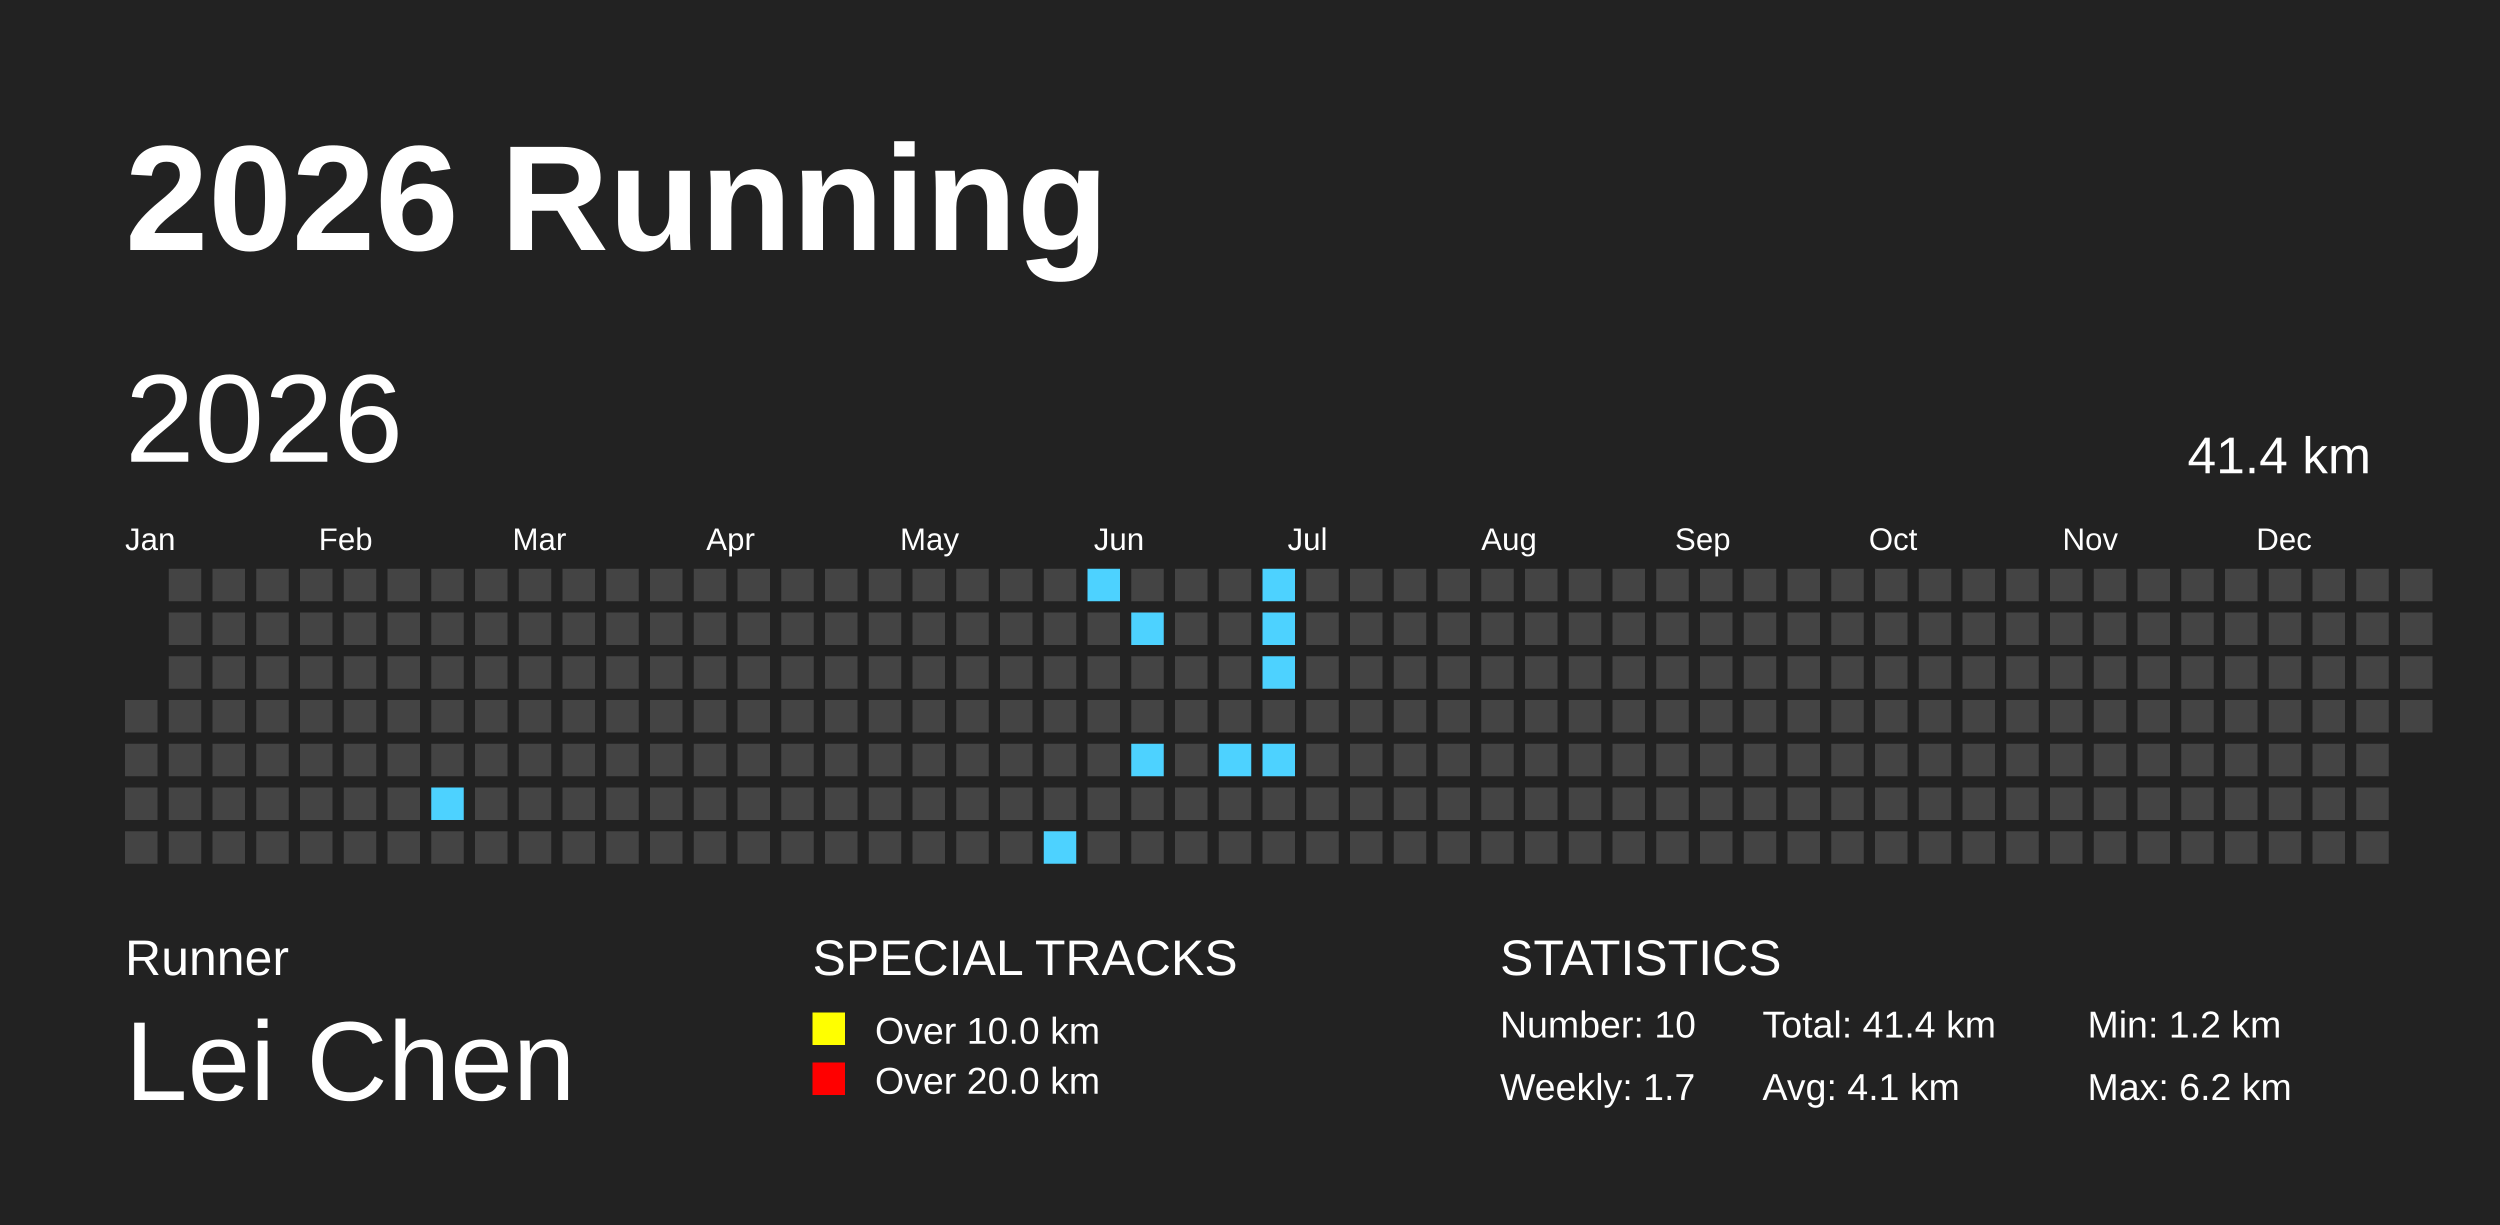
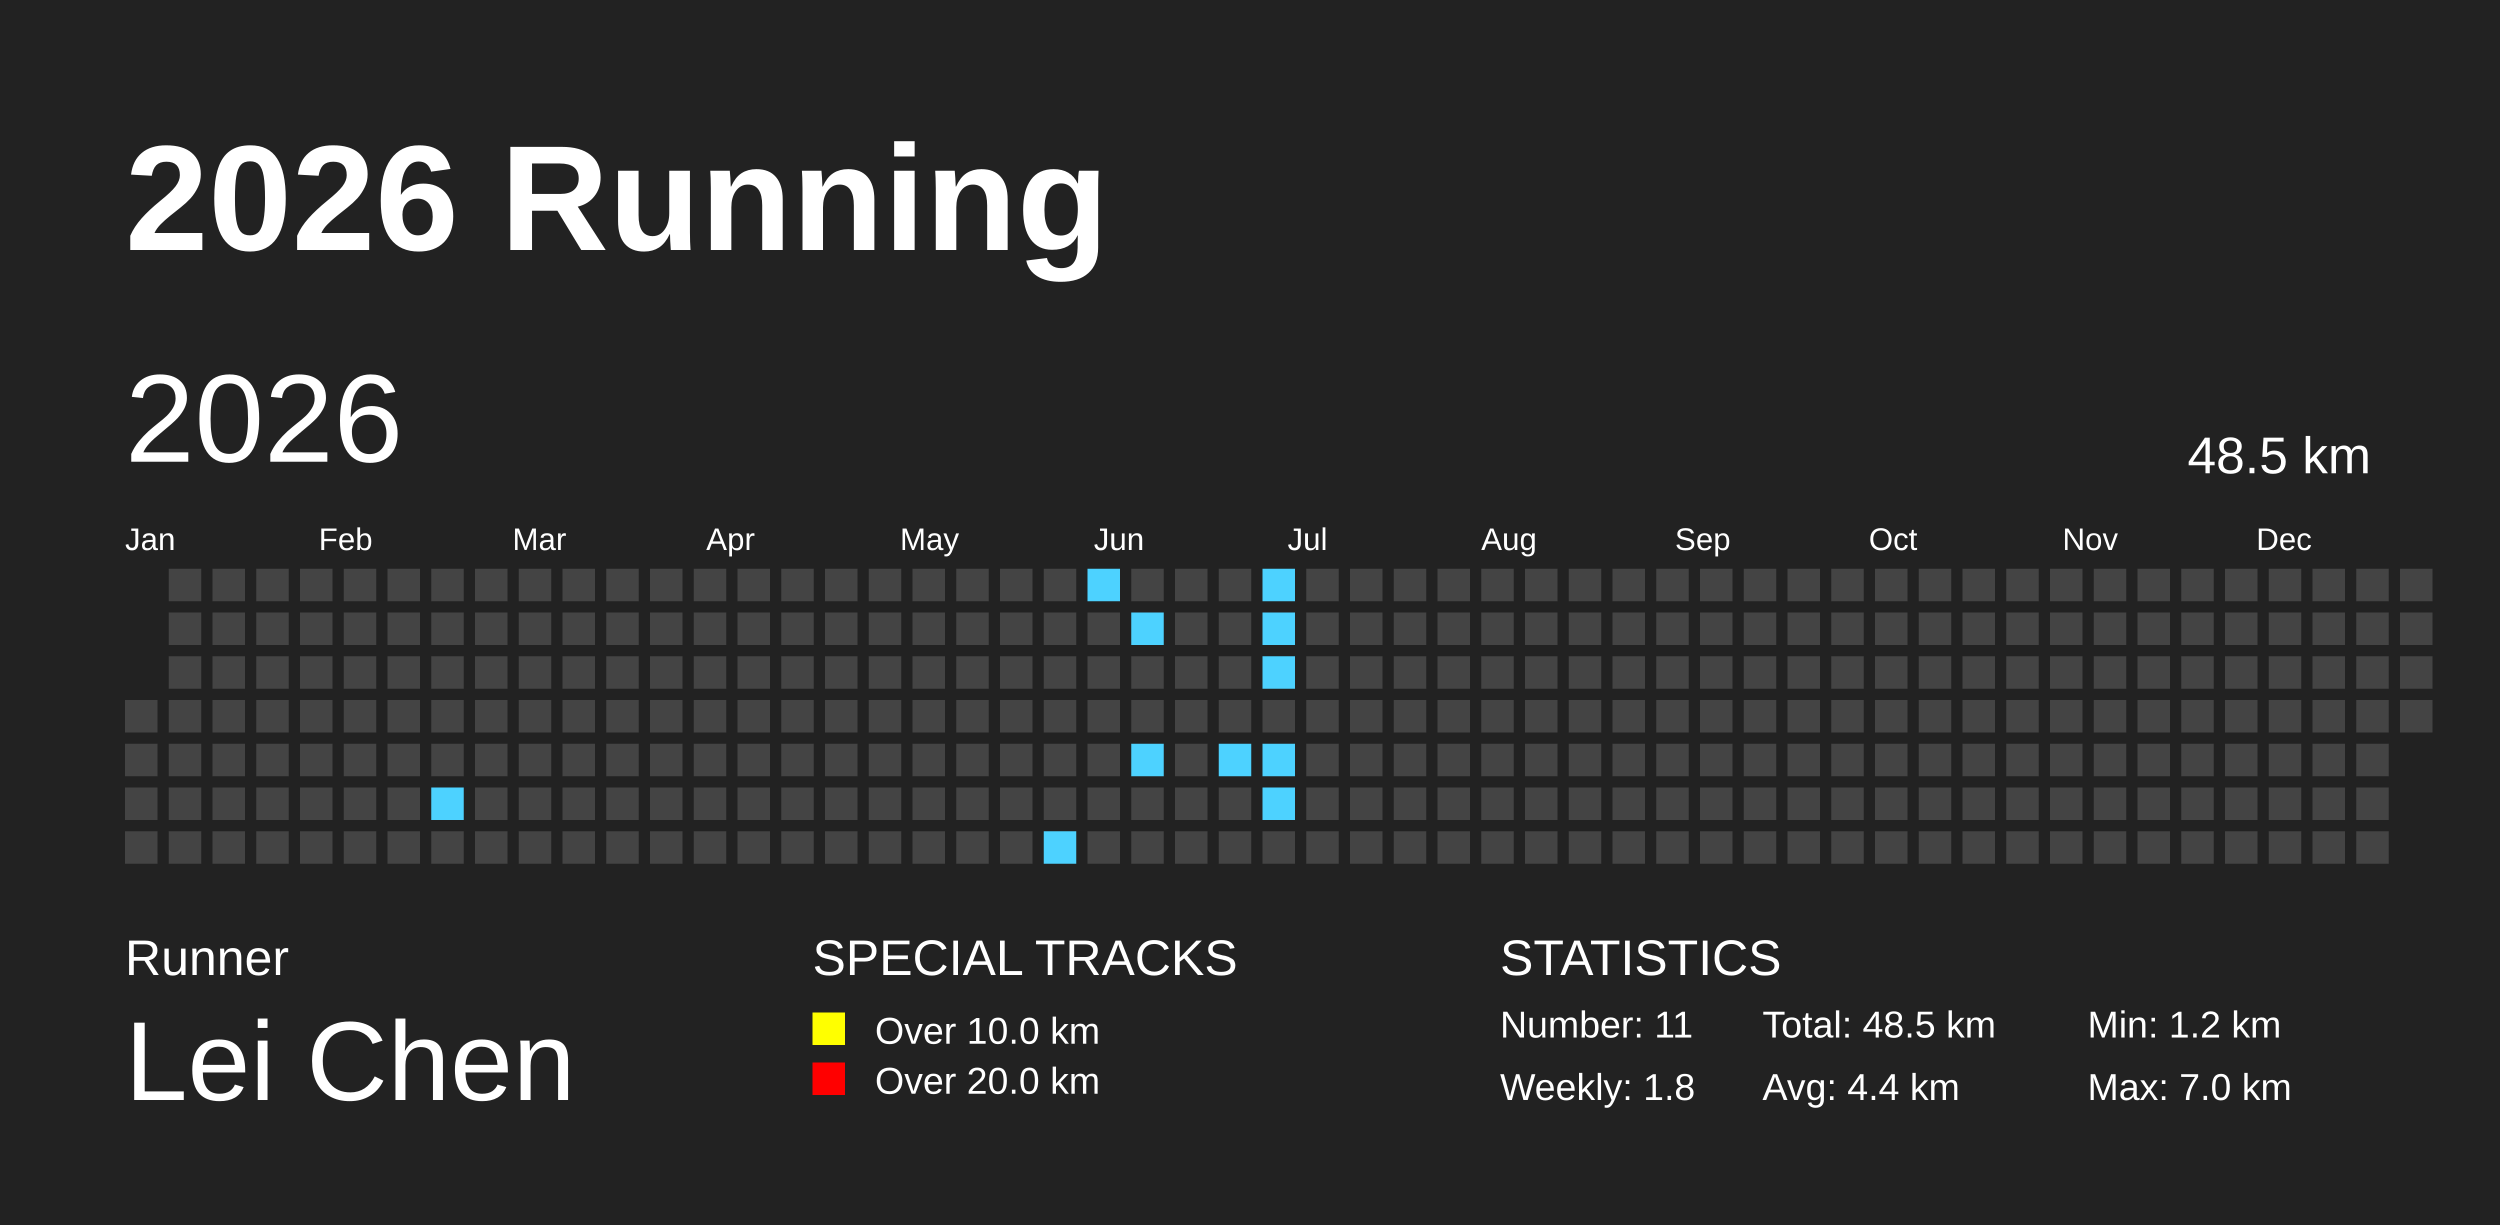
<svg xmlns="http://www.w3.org/2000/svg" baseProfile="full" height="98mm" version="1.1" viewBox="0,0,200,98" width="200mm">
  <defs />
  <rect fill="#222222" height="98" width="200" x="0" y="0" />
  <text fill="#FFFFFF" style="font-size:12px; font-family:Arial; font-weight:bold;" x="10" y="20">2026 Running</text>
  <text fill="#FFFFFF" style="font-size:4px; font-family:Arial" x="10" y="78">Runner</text>
  <text fill="#FFFFFF" style="font-size:9px; font-family:Arial" x="10" y="88">Lei Chen</text>
  <text fill="#FFFFFF" style="font-size:4px; font-family:Arial" x="65" y="78">SPECIAL TRACKS</text>
  <rect fill="yellow" height="2.6" width="2.6" x="65" y="81" />
  <text fill="#FFFFFF" style="font-size:3px; font-family:Arial" x="70" y="83.5">Over 10.0 km</text>
  <rect fill="red" height="2.6" width="2.6" x="65" y="85" />
  <text fill="#FFFFFF" style="font-size:3px; font-family:Arial" x="70" y="87.5">Over 20.0 km</text>
  <text fill="#FFFFFF" style="font-size:4px; font-family:Arial" x="120" y="78">STATISTICS</text>
-   <text fill="#FFFFFF" style="font-size:3px; font-family:Arial" x="120" y="83">Number: 10</text>
-   <text fill="#FFFFFF" style="font-size:3px; font-family:Arial" x="120" y="88">Weekly: 1.7</text>
-   <text fill="#FFFFFF" style="font-size:3px; font-family:Arial" x="141" y="83">Total: 41.4 km</text>
-   <text fill="#FFFFFF" style="font-size:3px; font-family:Arial" x="141" y="88">Avg: 4.1 km</text>
+   <text fill="#FFFFFF" style="font-size:3px; font-family:Arial" x="120" y="83">Number: 11</text>
+   <text fill="#FFFFFF" style="font-size:3px; font-family:Arial" x="120" y="88">Weekly: 1.8</text>
+   <text fill="#FFFFFF" style="font-size:3px; font-family:Arial" x="141" y="83">Total: 48.5 km</text>
+   <text fill="#FFFFFF" style="font-size:3px; font-family:Arial" x="141" y="88">Avg: 4.4 km</text>
  <text fill="#FFFFFF" style="font-size:3px; font-family:Arial" x="167" y="83">Min: 1.2 km</text>
-   <text fill="#FFFFFF" style="font-size:3px; font-family:Arial" x="167" y="88">Max: 6.2 km</text>
+   <text fill="#FFFFFF" style="font-size:3px; font-family:Arial" x="167" y="88">Max: 7.0 km</text>
  <text dominant-baseline="hanging" fill="#FFFFFF" style="font-size:10.0px; font-family:Arial;" x="10" y="30">2026</text>
-   <text dominant-baseline="hanging" fill="#FFFFFF" style="font-size:4.125px; font-family:Arial;" x="175" y="35">41.4 km</text>
+   <text dominant-baseline="hanging" fill="#FFFFFF" style="font-size:4.125px; font-family:Arial;" x="175" y="35">48.5 km</text>
  <text fill="#FFFFFF" style="font-size:2.5px; font-family:Arial" x="10.0" y="44">Jan</text>
  <text fill="#FFFFFF" style="font-size:2.5px; font-family:Arial" x="25.5" y="44">Feb</text>
  <text fill="#FFFFFF" style="font-size:2.5px; font-family:Arial" x="41.0" y="44">Mar</text>
  <text fill="#FFFFFF" style="font-size:2.5px; font-family:Arial" x="56.5" y="44">Apr</text>
  <text fill="#FFFFFF" style="font-size:2.5px; font-family:Arial" x="72.0" y="44">May</text>
  <text fill="#FFFFFF" style="font-size:2.5px; font-family:Arial" x="87.5" y="44">Jun</text>
  <text fill="#FFFFFF" style="font-size:2.5px; font-family:Arial" x="103.0" y="44">Jul</text>
  <text fill="#FFFFFF" style="font-size:2.5px; font-family:Arial" x="118.5" y="44">Aug</text>
  <text fill="#FFFFFF" style="font-size:2.5px; font-family:Arial" x="134.0" y="44">Sep</text>
  <text fill="#FFFFFF" style="font-size:2.5px; font-family:Arial" x="149.5" y="44">Oct</text>
  <text fill="#FFFFFF" style="font-size:2.5px; font-family:Arial" x="165.0" y="44">Nov</text>
  <text fill="#FFFFFF" style="font-size:2.5px; font-family:Arial" x="180.5" y="44">Dec</text>
  <rect fill="#444444" height="2.6" width="2.6" x="10.0" y="56.0" />
  <rect fill="#444444" height="2.6" width="2.6" x="10.0" y="59.5" />
  <rect fill="#444444" height="2.6" width="2.6" x="10.0" y="63.0" />
  <rect fill="#444444" height="2.6" width="2.6" x="10.0" y="66.5" />
  <rect fill="#444444" height="2.6" width="2.6" x="13.5" y="45.5" />
  <rect fill="#444444" height="2.6" width="2.6" x="13.5" y="49.0" />
  <rect fill="#444444" height="2.6" width="2.6" x="13.5" y="52.5" />
  <rect fill="#444444" height="2.6" width="2.6" x="13.5" y="56.0" />
  <rect fill="#444444" height="2.6" width="2.6" x="13.5" y="59.5" />
  <rect fill="#444444" height="2.6" width="2.6" x="13.5" y="63.0" />
  <rect fill="#444444" height="2.6" width="2.6" x="13.5" y="66.5" />
  <rect fill="#444444" height="2.6" width="2.6" x="17.0" y="45.5" />
  <rect fill="#444444" height="2.6" width="2.6" x="17.0" y="49.0" />
  <rect fill="#444444" height="2.6" width="2.6" x="17.0" y="52.5" />
  <rect fill="#444444" height="2.6" width="2.6" x="17.0" y="56.0" />
  <rect fill="#444444" height="2.6" width="2.6" x="17.0" y="59.5" />
  <rect fill="#444444" height="2.6" width="2.6" x="17.0" y="63.0" />
  <rect fill="#444444" height="2.6" width="2.6" x="17.0" y="66.5" />
  <rect fill="#444444" height="2.6" width="2.6" x="20.5" y="45.5" />
  <rect fill="#444444" height="2.6" width="2.6" x="20.5" y="49.0" />
  <rect fill="#444444" height="2.6" width="2.6" x="20.5" y="52.5" />
  <rect fill="#444444" height="2.6" width="2.6" x="20.5" y="56.0" />
  <rect fill="#444444" height="2.6" width="2.6" x="20.5" y="59.5" />
  <rect fill="#444444" height="2.6" width="2.6" x="20.5" y="63.0" />
  <rect fill="#444444" height="2.6" width="2.6" x="20.5" y="66.5" />
  <rect fill="#444444" height="2.6" width="2.6" x="24.0" y="45.5" />
  <rect fill="#444444" height="2.6" width="2.6" x="24.0" y="49.0" />
  <rect fill="#444444" height="2.6" width="2.6" x="24.0" y="52.5" />
  <rect fill="#444444" height="2.6" width="2.6" x="24.0" y="56.0" />
  <rect fill="#444444" height="2.6" width="2.6" x="24.0" y="59.5" />
  <rect fill="#444444" height="2.6" width="2.6" x="24.0" y="63.0" />
  <rect fill="#444444" height="2.6" width="2.6" x="24.0" y="66.5" />
  <rect fill="#444444" height="2.6" width="2.6" x="27.5" y="45.5" />
  <rect fill="#444444" height="2.6" width="2.6" x="27.5" y="49.0" />
  <rect fill="#444444" height="2.6" width="2.6" x="27.5" y="52.5" />
  <rect fill="#444444" height="2.6" width="2.6" x="27.5" y="56.0" />
  <rect fill="#444444" height="2.6" width="2.6" x="27.5" y="59.5" />
  <rect fill="#444444" height="2.6" width="2.6" x="27.5" y="63.0" />
  <rect fill="#444444" height="2.6" width="2.6" x="27.5" y="66.5" />
  <rect fill="#444444" height="2.6" width="2.6" x="31.0" y="45.5" />
  <rect fill="#444444" height="2.6" width="2.6" x="31.0" y="49.0" />
  <rect fill="#444444" height="2.6" width="2.6" x="31.0" y="52.5" />
  <rect fill="#444444" height="2.6" width="2.6" x="31.0" y="56.0" />
  <rect fill="#444444" height="2.6" width="2.6" x="31.0" y="59.5" />
  <rect fill="#444444" height="2.6" width="2.6" x="31.0" y="63.0" />
  <rect fill="#444444" height="2.6" width="2.6" x="31.0" y="66.5" />
  <rect fill="#444444" height="2.6" width="2.6" x="34.5" y="45.5" />
  <rect fill="#444444" height="2.6" width="2.6" x="34.5" y="49.0" />
  <rect fill="#444444" height="2.6" width="2.6" x="34.5" y="52.5" />
  <rect fill="#444444" height="2.6" width="2.6" x="34.5" y="56.0" />
  <rect fill="#444444" height="2.6" width="2.6" x="34.5" y="59.5" />
  <rect fill="#4DD2FF" height="2.6" width="2.6" x="34.5" y="63.0" />
  <rect fill="#444444" height="2.6" width="2.6" x="34.5" y="66.5" />
  <rect fill="#444444" height="2.6" width="2.6" x="38.0" y="45.5" />
  <rect fill="#444444" height="2.6" width="2.6" x="38.0" y="49.0" />
  <rect fill="#444444" height="2.6" width="2.6" x="38.0" y="52.5" />
  <rect fill="#444444" height="2.6" width="2.6" x="38.0" y="56.0" />
  <rect fill="#444444" height="2.6" width="2.6" x="38.0" y="59.5" />
  <rect fill="#444444" height="2.6" width="2.6" x="38.0" y="63.0" />
  <rect fill="#444444" height="2.6" width="2.6" x="38.0" y="66.5" />
  <rect fill="#444444" height="2.6" width="2.6" x="41.5" y="45.5" />
  <rect fill="#444444" height="2.6" width="2.6" x="41.5" y="49.0" />
  <rect fill="#444444" height="2.6" width="2.6" x="41.5" y="52.5" />
  <rect fill="#444444" height="2.6" width="2.6" x="41.5" y="56.0" />
  <rect fill="#444444" height="2.6" width="2.6" x="41.5" y="59.5" />
  <rect fill="#444444" height="2.6" width="2.6" x="41.5" y="63.0" />
  <rect fill="#444444" height="2.6" width="2.6" x="41.5" y="66.5" />
  <rect fill="#444444" height="2.6" width="2.6" x="45.0" y="45.5" />
  <rect fill="#444444" height="2.6" width="2.6" x="45.0" y="49.0" />
  <rect fill="#444444" height="2.6" width="2.6" x="45.0" y="52.5" />
  <rect fill="#444444" height="2.6" width="2.6" x="45.0" y="56.0" />
  <rect fill="#444444" height="2.6" width="2.6" x="45.0" y="59.5" />
  <rect fill="#444444" height="2.6" width="2.6" x="45.0" y="63.0" />
  <rect fill="#444444" height="2.6" width="2.6" x="45.0" y="66.5" />
  <rect fill="#444444" height="2.6" width="2.6" x="48.5" y="45.5" />
  <rect fill="#444444" height="2.6" width="2.6" x="48.5" y="49.0" />
  <rect fill="#444444" height="2.6" width="2.6" x="48.5" y="52.5" />
  <rect fill="#444444" height="2.6" width="2.6" x="48.5" y="56.0" />
  <rect fill="#444444" height="2.6" width="2.6" x="48.5" y="59.5" />
  <rect fill="#444444" height="2.6" width="2.6" x="48.5" y="63.0" />
  <rect fill="#444444" height="2.6" width="2.6" x="48.5" y="66.5" />
  <rect fill="#444444" height="2.6" width="2.6" x="52.0" y="45.5" />
  <rect fill="#444444" height="2.6" width="2.6" x="52.0" y="49.0" />
  <rect fill="#444444" height="2.6" width="2.6" x="52.0" y="52.5" />
  <rect fill="#444444" height="2.6" width="2.6" x="52.0" y="56.0" />
  <rect fill="#444444" height="2.6" width="2.6" x="52.0" y="59.5" />
  <rect fill="#444444" height="2.6" width="2.6" x="52.0" y="63.0" />
  <rect fill="#444444" height="2.6" width="2.6" x="52.0" y="66.5" />
  <rect fill="#444444" height="2.6" width="2.6" x="55.5" y="45.5" />
  <rect fill="#444444" height="2.6" width="2.6" x="55.5" y="49.0" />
  <rect fill="#444444" height="2.6" width="2.6" x="55.5" y="52.5" />
  <rect fill="#444444" height="2.6" width="2.6" x="55.5" y="56.0" />
  <rect fill="#444444" height="2.6" width="2.6" x="55.5" y="59.5" />
  <rect fill="#444444" height="2.6" width="2.6" x="55.5" y="63.0" />
  <rect fill="#444444" height="2.6" width="2.6" x="55.5" y="66.5" />
  <rect fill="#444444" height="2.6" width="2.6" x="59.0" y="45.5" />
  <rect fill="#444444" height="2.6" width="2.6" x="59.0" y="49.0" />
  <rect fill="#444444" height="2.6" width="2.6" x="59.0" y="52.5" />
  <rect fill="#444444" height="2.6" width="2.6" x="59.0" y="56.0" />
  <rect fill="#444444" height="2.6" width="2.6" x="59.0" y="59.5" />
  <rect fill="#444444" height="2.6" width="2.6" x="59.0" y="63.0" />
  <rect fill="#444444" height="2.6" width="2.6" x="59.0" y="66.5" />
  <rect fill="#444444" height="2.6" width="2.6" x="62.5" y="45.5" />
  <rect fill="#444444" height="2.6" width="2.6" x="62.5" y="49.0" />
  <rect fill="#444444" height="2.6" width="2.6" x="62.5" y="52.5" />
  <rect fill="#444444" height="2.6" width="2.6" x="62.5" y="56.0" />
  <rect fill="#444444" height="2.6" width="2.6" x="62.5" y="59.5" />
  <rect fill="#444444" height="2.6" width="2.6" x="62.5" y="63.0" />
  <rect fill="#444444" height="2.6" width="2.6" x="62.5" y="66.5" />
  <rect fill="#444444" height="2.6" width="2.6" x="66.0" y="45.5" />
  <rect fill="#444444" height="2.6" width="2.6" x="66.0" y="49.0" />
  <rect fill="#444444" height="2.6" width="2.6" x="66.0" y="52.5" />
  <rect fill="#444444" height="2.6" width="2.6" x="66.0" y="56.0" />
  <rect fill="#444444" height="2.6" width="2.6" x="66.0" y="59.5" />
  <rect fill="#444444" height="2.6" width="2.6" x="66.0" y="63.0" />
  <rect fill="#444444" height="2.6" width="2.6" x="66.0" y="66.5" />
  <rect fill="#444444" height="2.6" width="2.6" x="69.5" y="45.5" />
  <rect fill="#444444" height="2.6" width="2.6" x="69.5" y="49.0" />
  <rect fill="#444444" height="2.6" width="2.6" x="69.5" y="52.5" />
  <rect fill="#444444" height="2.6" width="2.6" x="69.5" y="56.0" />
  <rect fill="#444444" height="2.6" width="2.6" x="69.5" y="59.5" />
  <rect fill="#444444" height="2.6" width="2.6" x="69.5" y="63.0" />
  <rect fill="#444444" height="2.6" width="2.6" x="69.5" y="66.5" />
  <rect fill="#444444" height="2.6" width="2.6" x="73.0" y="45.5" />
  <rect fill="#444444" height="2.6" width="2.6" x="73.0" y="49.0" />
  <rect fill="#444444" height="2.6" width="2.6" x="73.0" y="52.5" />
  <rect fill="#444444" height="2.6" width="2.6" x="73.0" y="56.0" />
  <rect fill="#444444" height="2.6" width="2.6" x="73.0" y="59.5" />
  <rect fill="#444444" height="2.6" width="2.6" x="73.0" y="63.0" />
  <rect fill="#444444" height="2.6" width="2.6" x="73.0" y="66.5" />
  <rect fill="#444444" height="2.6" width="2.6" x="76.5" y="45.5" />
  <rect fill="#444444" height="2.6" width="2.6" x="76.5" y="49.0" />
  <rect fill="#444444" height="2.6" width="2.6" x="76.5" y="52.5" />
  <rect fill="#444444" height="2.6" width="2.6" x="76.5" y="56.0" />
  <rect fill="#444444" height="2.6" width="2.6" x="76.5" y="59.5" />
  <rect fill="#444444" height="2.6" width="2.6" x="76.5" y="63.0" />
  <rect fill="#444444" height="2.6" width="2.6" x="76.5" y="66.5" />
  <rect fill="#444444" height="2.6" width="2.6" x="80.0" y="45.5" />
  <rect fill="#444444" height="2.6" width="2.6" x="80.0" y="49.0" />
  <rect fill="#444444" height="2.6" width="2.6" x="80.0" y="52.5" />
  <rect fill="#444444" height="2.6" width="2.6" x="80.0" y="56.0" />
  <rect fill="#444444" height="2.6" width="2.6" x="80.0" y="59.5" />
  <rect fill="#444444" height="2.6" width="2.6" x="80.0" y="63.0" />
  <rect fill="#444444" height="2.6" width="2.6" x="80.0" y="66.5" />
  <rect fill="#444444" height="2.6" width="2.6" x="83.5" y="45.5" />
  <rect fill="#444444" height="2.6" width="2.6" x="83.5" y="49.0" />
  <rect fill="#444444" height="2.6" width="2.6" x="83.5" y="52.5" />
  <rect fill="#444444" height="2.6" width="2.6" x="83.5" y="56.0" />
  <rect fill="#444444" height="2.6" width="2.6" x="83.5" y="59.5" />
  <rect fill="#444444" height="2.6" width="2.6" x="83.5" y="63.0" />
  <rect fill="#4DD2FF" height="2.6" width="2.6" x="83.5" y="66.5" />
  <rect fill="#4DD2FF" height="2.6" width="2.6" x="87.0" y="45.5" />
  <rect fill="#444444" height="2.6" width="2.6" x="87.0" y="49.0" />
  <rect fill="#444444" height="2.6" width="2.6" x="87.0" y="52.5" />
  <rect fill="#444444" height="2.6" width="2.6" x="87.0" y="56.0" />
  <rect fill="#444444" height="2.6" width="2.6" x="87.0" y="59.5" />
  <rect fill="#444444" height="2.6" width="2.6" x="87.0" y="63.0" />
  <rect fill="#444444" height="2.6" width="2.6" x="87.0" y="66.5" />
  <rect fill="#444444" height="2.6" width="2.6" x="90.5" y="45.5" />
  <rect fill="#4DD2FF" height="2.6" width="2.6" x="90.5" y="49.0" />
  <rect fill="#444444" height="2.6" width="2.6" x="90.5" y="52.5" />
  <rect fill="#444444" height="2.6" width="2.6" x="90.5" y="56.0" />
  <rect fill="#4DD2FF" height="2.6" width="2.6" x="90.5" y="59.5" />
  <rect fill="#444444" height="2.6" width="2.6" x="90.5" y="63.0" />
  <rect fill="#444444" height="2.6" width="2.6" x="90.5" y="66.5" />
  <rect fill="#444444" height="2.6" width="2.6" x="94.0" y="45.5" />
  <rect fill="#444444" height="2.6" width="2.6" x="94.0" y="49.0" />
  <rect fill="#444444" height="2.6" width="2.6" x="94.0" y="52.5" />
  <rect fill="#444444" height="2.6" width="2.6" x="94.0" y="56.0" />
  <rect fill="#444444" height="2.6" width="2.6" x="94.0" y="59.5" />
  <rect fill="#444444" height="2.6" width="2.6" x="94.0" y="63.0" />
  <rect fill="#444444" height="2.6" width="2.6" x="94.0" y="66.5" />
  <rect fill="#444444" height="2.6" width="2.6" x="97.5" y="45.5" />
  <rect fill="#444444" height="2.6" width="2.6" x="97.5" y="49.0" />
  <rect fill="#444444" height="2.6" width="2.6" x="97.5" y="52.5" />
  <rect fill="#444444" height="2.6" width="2.6" x="97.5" y="56.0" />
  <rect fill="#4DD2FF" height="2.6" width="2.6" x="97.5" y="59.5" />
  <rect fill="#444444" height="2.6" width="2.6" x="97.5" y="63.0" />
  <rect fill="#444444" height="2.6" width="2.6" x="97.5" y="66.5" />
  <rect fill="#4DD2FF" height="2.6" width="2.6" x="101.0" y="45.5" />
  <rect fill="#4DD2FF" height="2.6" width="2.6" x="101.0" y="49.0" />
  <rect fill="#4DD2FF" height="2.6" width="2.6" x="101.0" y="52.5" />
  <rect fill="#444444" height="2.6" width="2.6" x="101.0" y="56.0" />
  <rect fill="#4DD2FF" height="2.6" width="2.6" x="101.0" y="59.5" />
-   <rect fill="#444444" height="2.6" width="2.6" x="101.0" y="63.0" />
+   <rect fill="#4DD2FF" height="2.6" width="2.6" x="101.0" y="63.0" />
  <rect fill="#444444" height="2.6" width="2.6" x="101.0" y="66.5" />
  <rect fill="#444444" height="2.6" width="2.6" x="104.5" y="45.5" />
  <rect fill="#444444" height="2.6" width="2.6" x="104.5" y="49.0" />
  <rect fill="#444444" height="2.6" width="2.6" x="104.5" y="52.5" />
  <rect fill="#444444" height="2.6" width="2.6" x="104.5" y="56.0" />
  <rect fill="#444444" height="2.6" width="2.6" x="104.5" y="59.5" />
  <rect fill="#444444" height="2.6" width="2.6" x="104.5" y="63.0" />
  <rect fill="#444444" height="2.6" width="2.6" x="104.5" y="66.5" />
  <rect fill="#444444" height="2.6" width="2.6" x="108.0" y="45.5" />
  <rect fill="#444444" height="2.6" width="2.6" x="108.0" y="49.0" />
  <rect fill="#444444" height="2.6" width="2.6" x="108.0" y="52.5" />
  <rect fill="#444444" height="2.6" width="2.6" x="108.0" y="56.0" />
  <rect fill="#444444" height="2.6" width="2.6" x="108.0" y="59.5" />
  <rect fill="#444444" height="2.6" width="2.6" x="108.0" y="63.0" />
  <rect fill="#444444" height="2.6" width="2.6" x="108.0" y="66.5" />
  <rect fill="#444444" height="2.6" width="2.6" x="111.5" y="45.5" />
  <rect fill="#444444" height="2.6" width="2.6" x="111.5" y="49.0" />
  <rect fill="#444444" height="2.6" width="2.6" x="111.5" y="52.5" />
  <rect fill="#444444" height="2.6" width="2.6" x="111.5" y="56.0" />
  <rect fill="#444444" height="2.6" width="2.6" x="111.5" y="59.5" />
  <rect fill="#444444" height="2.6" width="2.6" x="111.5" y="63.0" />
  <rect fill="#444444" height="2.6" width="2.6" x="111.5" y="66.5" />
  <rect fill="#444444" height="2.6" width="2.6" x="115.0" y="45.5" />
  <rect fill="#444444" height="2.6" width="2.6" x="115.0" y="49.0" />
  <rect fill="#444444" height="2.6" width="2.6" x="115.0" y="52.5" />
  <rect fill="#444444" height="2.6" width="2.6" x="115.0" y="56.0" />
  <rect fill="#444444" height="2.6" width="2.6" x="115.0" y="59.5" />
  <rect fill="#444444" height="2.6" width="2.6" x="115.0" y="63.0" />
  <rect fill="#444444" height="2.6" width="2.6" x="115.0" y="66.5" />
  <rect fill="#444444" height="2.6" width="2.6" x="118.5" y="45.5" />
  <rect fill="#444444" height="2.6" width="2.6" x="118.5" y="49.0" />
  <rect fill="#444444" height="2.6" width="2.6" x="118.5" y="52.5" />
  <rect fill="#444444" height="2.6" width="2.6" x="118.5" y="56.0" />
  <rect fill="#444444" height="2.6" width="2.6" x="118.5" y="59.5" />
  <rect fill="#444444" height="2.6" width="2.6" x="118.5" y="63.0" />
  <rect fill="#444444" height="2.6" width="2.6" x="118.5" y="66.5" />
  <rect fill="#444444" height="2.6" width="2.6" x="122.0" y="45.5" />
  <rect fill="#444444" height="2.6" width="2.6" x="122.0" y="49.0" />
  <rect fill="#444444" height="2.6" width="2.6" x="122.0" y="52.5" />
  <rect fill="#444444" height="2.6" width="2.6" x="122.0" y="56.0" />
  <rect fill="#444444" height="2.6" width="2.6" x="122.0" y="59.5" />
  <rect fill="#444444" height="2.6" width="2.6" x="122.0" y="63.0" />
  <rect fill="#444444" height="2.6" width="2.6" x="122.0" y="66.5" />
  <rect fill="#444444" height="2.6" width="2.6" x="125.5" y="45.5" />
  <rect fill="#444444" height="2.6" width="2.6" x="125.5" y="49.0" />
  <rect fill="#444444" height="2.6" width="2.6" x="125.5" y="52.5" />
  <rect fill="#444444" height="2.6" width="2.6" x="125.5" y="56.0" />
  <rect fill="#444444" height="2.6" width="2.6" x="125.5" y="59.5" />
  <rect fill="#444444" height="2.6" width="2.6" x="125.5" y="63.0" />
  <rect fill="#444444" height="2.6" width="2.6" x="125.5" y="66.5" />
  <rect fill="#444444" height="2.6" width="2.6" x="129.0" y="45.5" />
  <rect fill="#444444" height="2.6" width="2.6" x="129.0" y="49.0" />
  <rect fill="#444444" height="2.6" width="2.6" x="129.0" y="52.5" />
  <rect fill="#444444" height="2.6" width="2.6" x="129.0" y="56.0" />
  <rect fill="#444444" height="2.6" width="2.6" x="129.0" y="59.5" />
  <rect fill="#444444" height="2.6" width="2.6" x="129.0" y="63.0" />
  <rect fill="#444444" height="2.6" width="2.6" x="129.0" y="66.5" />
  <rect fill="#444444" height="2.6" width="2.6" x="132.5" y="45.5" />
  <rect fill="#444444" height="2.6" width="2.6" x="132.5" y="49.0" />
  <rect fill="#444444" height="2.6" width="2.6" x="132.5" y="52.5" />
  <rect fill="#444444" height="2.6" width="2.6" x="132.5" y="56.0" />
  <rect fill="#444444" height="2.6" width="2.6" x="132.5" y="59.5" />
  <rect fill="#444444" height="2.6" width="2.6" x="132.5" y="63.0" />
  <rect fill="#444444" height="2.6" width="2.6" x="132.5" y="66.5" />
  <rect fill="#444444" height="2.6" width="2.6" x="136.0" y="45.5" />
  <rect fill="#444444" height="2.6" width="2.6" x="136.0" y="49.0" />
  <rect fill="#444444" height="2.6" width="2.6" x="136.0" y="52.5" />
  <rect fill="#444444" height="2.6" width="2.6" x="136.0" y="56.0" />
  <rect fill="#444444" height="2.6" width="2.6" x="136.0" y="59.5" />
  <rect fill="#444444" height="2.6" width="2.6" x="136.0" y="63.0" />
  <rect fill="#444444" height="2.6" width="2.6" x="136.0" y="66.5" />
  <rect fill="#444444" height="2.6" width="2.6" x="139.5" y="45.5" />
  <rect fill="#444444" height="2.6" width="2.6" x="139.5" y="49.0" />
  <rect fill="#444444" height="2.6" width="2.6" x="139.5" y="52.5" />
  <rect fill="#444444" height="2.6" width="2.6" x="139.5" y="56.0" />
  <rect fill="#444444" height="2.6" width="2.6" x="139.5" y="59.5" />
  <rect fill="#444444" height="2.6" width="2.6" x="139.5" y="63.0" />
  <rect fill="#444444" height="2.6" width="2.6" x="139.5" y="66.5" />
  <rect fill="#444444" height="2.6" width="2.6" x="143.0" y="45.5" />
  <rect fill="#444444" height="2.6" width="2.6" x="143.0" y="49.0" />
  <rect fill="#444444" height="2.6" width="2.6" x="143.0" y="52.5" />
  <rect fill="#444444" height="2.6" width="2.6" x="143.0" y="56.0" />
  <rect fill="#444444" height="2.6" width="2.6" x="143.0" y="59.5" />
  <rect fill="#444444" height="2.6" width="2.6" x="143.0" y="63.0" />
  <rect fill="#444444" height="2.6" width="2.6" x="143.0" y="66.5" />
  <rect fill="#444444" height="2.6" width="2.6" x="146.5" y="45.5" />
  <rect fill="#444444" height="2.6" width="2.6" x="146.5" y="49.0" />
  <rect fill="#444444" height="2.6" width="2.6" x="146.5" y="52.5" />
  <rect fill="#444444" height="2.6" width="2.6" x="146.5" y="56.0" />
  <rect fill="#444444" height="2.6" width="2.6" x="146.5" y="59.5" />
  <rect fill="#444444" height="2.6" width="2.6" x="146.5" y="63.0" />
  <rect fill="#444444" height="2.6" width="2.6" x="146.5" y="66.5" />
  <rect fill="#444444" height="2.6" width="2.6" x="150.0" y="45.5" />
  <rect fill="#444444" height="2.6" width="2.6" x="150.0" y="49.0" />
  <rect fill="#444444" height="2.6" width="2.6" x="150.0" y="52.5" />
  <rect fill="#444444" height="2.6" width="2.6" x="150.0" y="56.0" />
  <rect fill="#444444" height="2.6" width="2.6" x="150.0" y="59.5" />
  <rect fill="#444444" height="2.6" width="2.6" x="150.0" y="63.0" />
  <rect fill="#444444" height="2.6" width="2.6" x="150.0" y="66.5" />
  <rect fill="#444444" height="2.6" width="2.6" x="153.5" y="45.5" />
  <rect fill="#444444" height="2.6" width="2.6" x="153.5" y="49.0" />
  <rect fill="#444444" height="2.6" width="2.6" x="153.5" y="52.5" />
  <rect fill="#444444" height="2.6" width="2.6" x="153.5" y="56.0" />
  <rect fill="#444444" height="2.6" width="2.6" x="153.5" y="59.5" />
  <rect fill="#444444" height="2.6" width="2.6" x="153.5" y="63.0" />
  <rect fill="#444444" height="2.6" width="2.6" x="153.5" y="66.5" />
  <rect fill="#444444" height="2.6" width="2.6" x="157.0" y="45.5" />
  <rect fill="#444444" height="2.6" width="2.6" x="157.0" y="49.0" />
  <rect fill="#444444" height="2.6" width="2.6" x="157.0" y="52.5" />
  <rect fill="#444444" height="2.6" width="2.6" x="157.0" y="56.0" />
  <rect fill="#444444" height="2.6" width="2.6" x="157.0" y="59.5" />
  <rect fill="#444444" height="2.6" width="2.6" x="157.0" y="63.0" />
  <rect fill="#444444" height="2.6" width="2.6" x="157.0" y="66.5" />
  <rect fill="#444444" height="2.6" width="2.6" x="160.5" y="45.5" />
  <rect fill="#444444" height="2.6" width="2.6" x="160.5" y="49.0" />
  <rect fill="#444444" height="2.6" width="2.6" x="160.5" y="52.5" />
  <rect fill="#444444" height="2.6" width="2.6" x="160.5" y="56.0" />
  <rect fill="#444444" height="2.6" width="2.6" x="160.5" y="59.5" />
  <rect fill="#444444" height="2.6" width="2.6" x="160.5" y="63.0" />
  <rect fill="#444444" height="2.6" width="2.6" x="160.5" y="66.5" />
  <rect fill="#444444" height="2.6" width="2.6" x="164.0" y="45.5" />
  <rect fill="#444444" height="2.6" width="2.6" x="164.0" y="49.0" />
  <rect fill="#444444" height="2.6" width="2.6" x="164.0" y="52.5" />
  <rect fill="#444444" height="2.6" width="2.6" x="164.0" y="56.0" />
  <rect fill="#444444" height="2.6" width="2.6" x="164.0" y="59.5" />
  <rect fill="#444444" height="2.6" width="2.6" x="164.0" y="63.0" />
  <rect fill="#444444" height="2.6" width="2.6" x="164.0" y="66.5" />
  <rect fill="#444444" height="2.6" width="2.6" x="167.5" y="45.5" />
  <rect fill="#444444" height="2.6" width="2.6" x="167.5" y="49.0" />
  <rect fill="#444444" height="2.6" width="2.6" x="167.5" y="52.5" />
  <rect fill="#444444" height="2.6" width="2.6" x="167.5" y="56.0" />
  <rect fill="#444444" height="2.6" width="2.6" x="167.5" y="59.5" />
  <rect fill="#444444" height="2.6" width="2.6" x="167.5" y="63.0" />
  <rect fill="#444444" height="2.6" width="2.6" x="167.5" y="66.5" />
  <rect fill="#444444" height="2.6" width="2.6" x="171.0" y="45.5" />
  <rect fill="#444444" height="2.6" width="2.6" x="171.0" y="49.0" />
  <rect fill="#444444" height="2.6" width="2.6" x="171.0" y="52.5" />
  <rect fill="#444444" height="2.6" width="2.6" x="171.0" y="56.0" />
  <rect fill="#444444" height="2.6" width="2.6" x="171.0" y="59.5" />
  <rect fill="#444444" height="2.6" width="2.6" x="171.0" y="63.0" />
  <rect fill="#444444" height="2.6" width="2.6" x="171.0" y="66.5" />
  <rect fill="#444444" height="2.6" width="2.6" x="174.5" y="45.5" />
  <rect fill="#444444" height="2.6" width="2.6" x="174.5" y="49.0" />
  <rect fill="#444444" height="2.6" width="2.6" x="174.5" y="52.5" />
  <rect fill="#444444" height="2.6" width="2.6" x="174.5" y="56.0" />
  <rect fill="#444444" height="2.6" width="2.6" x="174.5" y="59.5" />
  <rect fill="#444444" height="2.6" width="2.6" x="174.5" y="63.0" />
  <rect fill="#444444" height="2.6" width="2.6" x="174.5" y="66.5" />
  <rect fill="#444444" height="2.6" width="2.6" x="178.0" y="45.5" />
  <rect fill="#444444" height="2.6" width="2.6" x="178.0" y="49.0" />
  <rect fill="#444444" height="2.6" width="2.6" x="178.0" y="52.5" />
  <rect fill="#444444" height="2.6" width="2.6" x="178.0" y="56.0" />
  <rect fill="#444444" height="2.6" width="2.6" x="178.0" y="59.5" />
  <rect fill="#444444" height="2.6" width="2.6" x="178.0" y="63.0" />
  <rect fill="#444444" height="2.6" width="2.6" x="178.0" y="66.5" />
  <rect fill="#444444" height="2.6" width="2.6" x="181.5" y="45.5" />
  <rect fill="#444444" height="2.6" width="2.6" x="181.5" y="49.0" />
  <rect fill="#444444" height="2.6" width="2.6" x="181.5" y="52.5" />
  <rect fill="#444444" height="2.6" width="2.6" x="181.5" y="56.0" />
  <rect fill="#444444" height="2.6" width="2.6" x="181.5" y="59.5" />
  <rect fill="#444444" height="2.6" width="2.6" x="181.5" y="63.0" />
  <rect fill="#444444" height="2.6" width="2.6" x="181.5" y="66.5" />
  <rect fill="#444444" height="2.6" width="2.6" x="185.0" y="45.5" />
  <rect fill="#444444" height="2.6" width="2.6" x="185.0" y="49.0" />
  <rect fill="#444444" height="2.6" width="2.6" x="185.0" y="52.5" />
  <rect fill="#444444" height="2.6" width="2.6" x="185.0" y="56.0" />
  <rect fill="#444444" height="2.6" width="2.6" x="185.0" y="59.5" />
  <rect fill="#444444" height="2.6" width="2.6" x="185.0" y="63.0" />
  <rect fill="#444444" height="2.6" width="2.6" x="185.0" y="66.5" />
  <rect fill="#444444" height="2.6" width="2.6" x="188.5" y="45.5" />
  <rect fill="#444444" height="2.6" width="2.6" x="188.5" y="49.0" />
  <rect fill="#444444" height="2.6" width="2.6" x="188.5" y="52.5" />
  <rect fill="#444444" height="2.6" width="2.6" x="188.5" y="56.0" />
  <rect fill="#444444" height="2.6" width="2.6" x="188.5" y="59.5" />
  <rect fill="#444444" height="2.6" width="2.6" x="188.5" y="63.0" />
  <rect fill="#444444" height="2.6" width="2.6" x="188.5" y="66.5" />
  <rect fill="#444444" height="2.6" width="2.6" x="192.0" y="45.5" />
  <rect fill="#444444" height="2.6" width="2.6" x="192.0" y="49.0" />
  <rect fill="#444444" height="2.6" width="2.6" x="192.0" y="52.5" />
  <rect fill="#444444" height="2.6" width="2.6" x="192.0" y="56.0" />
</svg>
